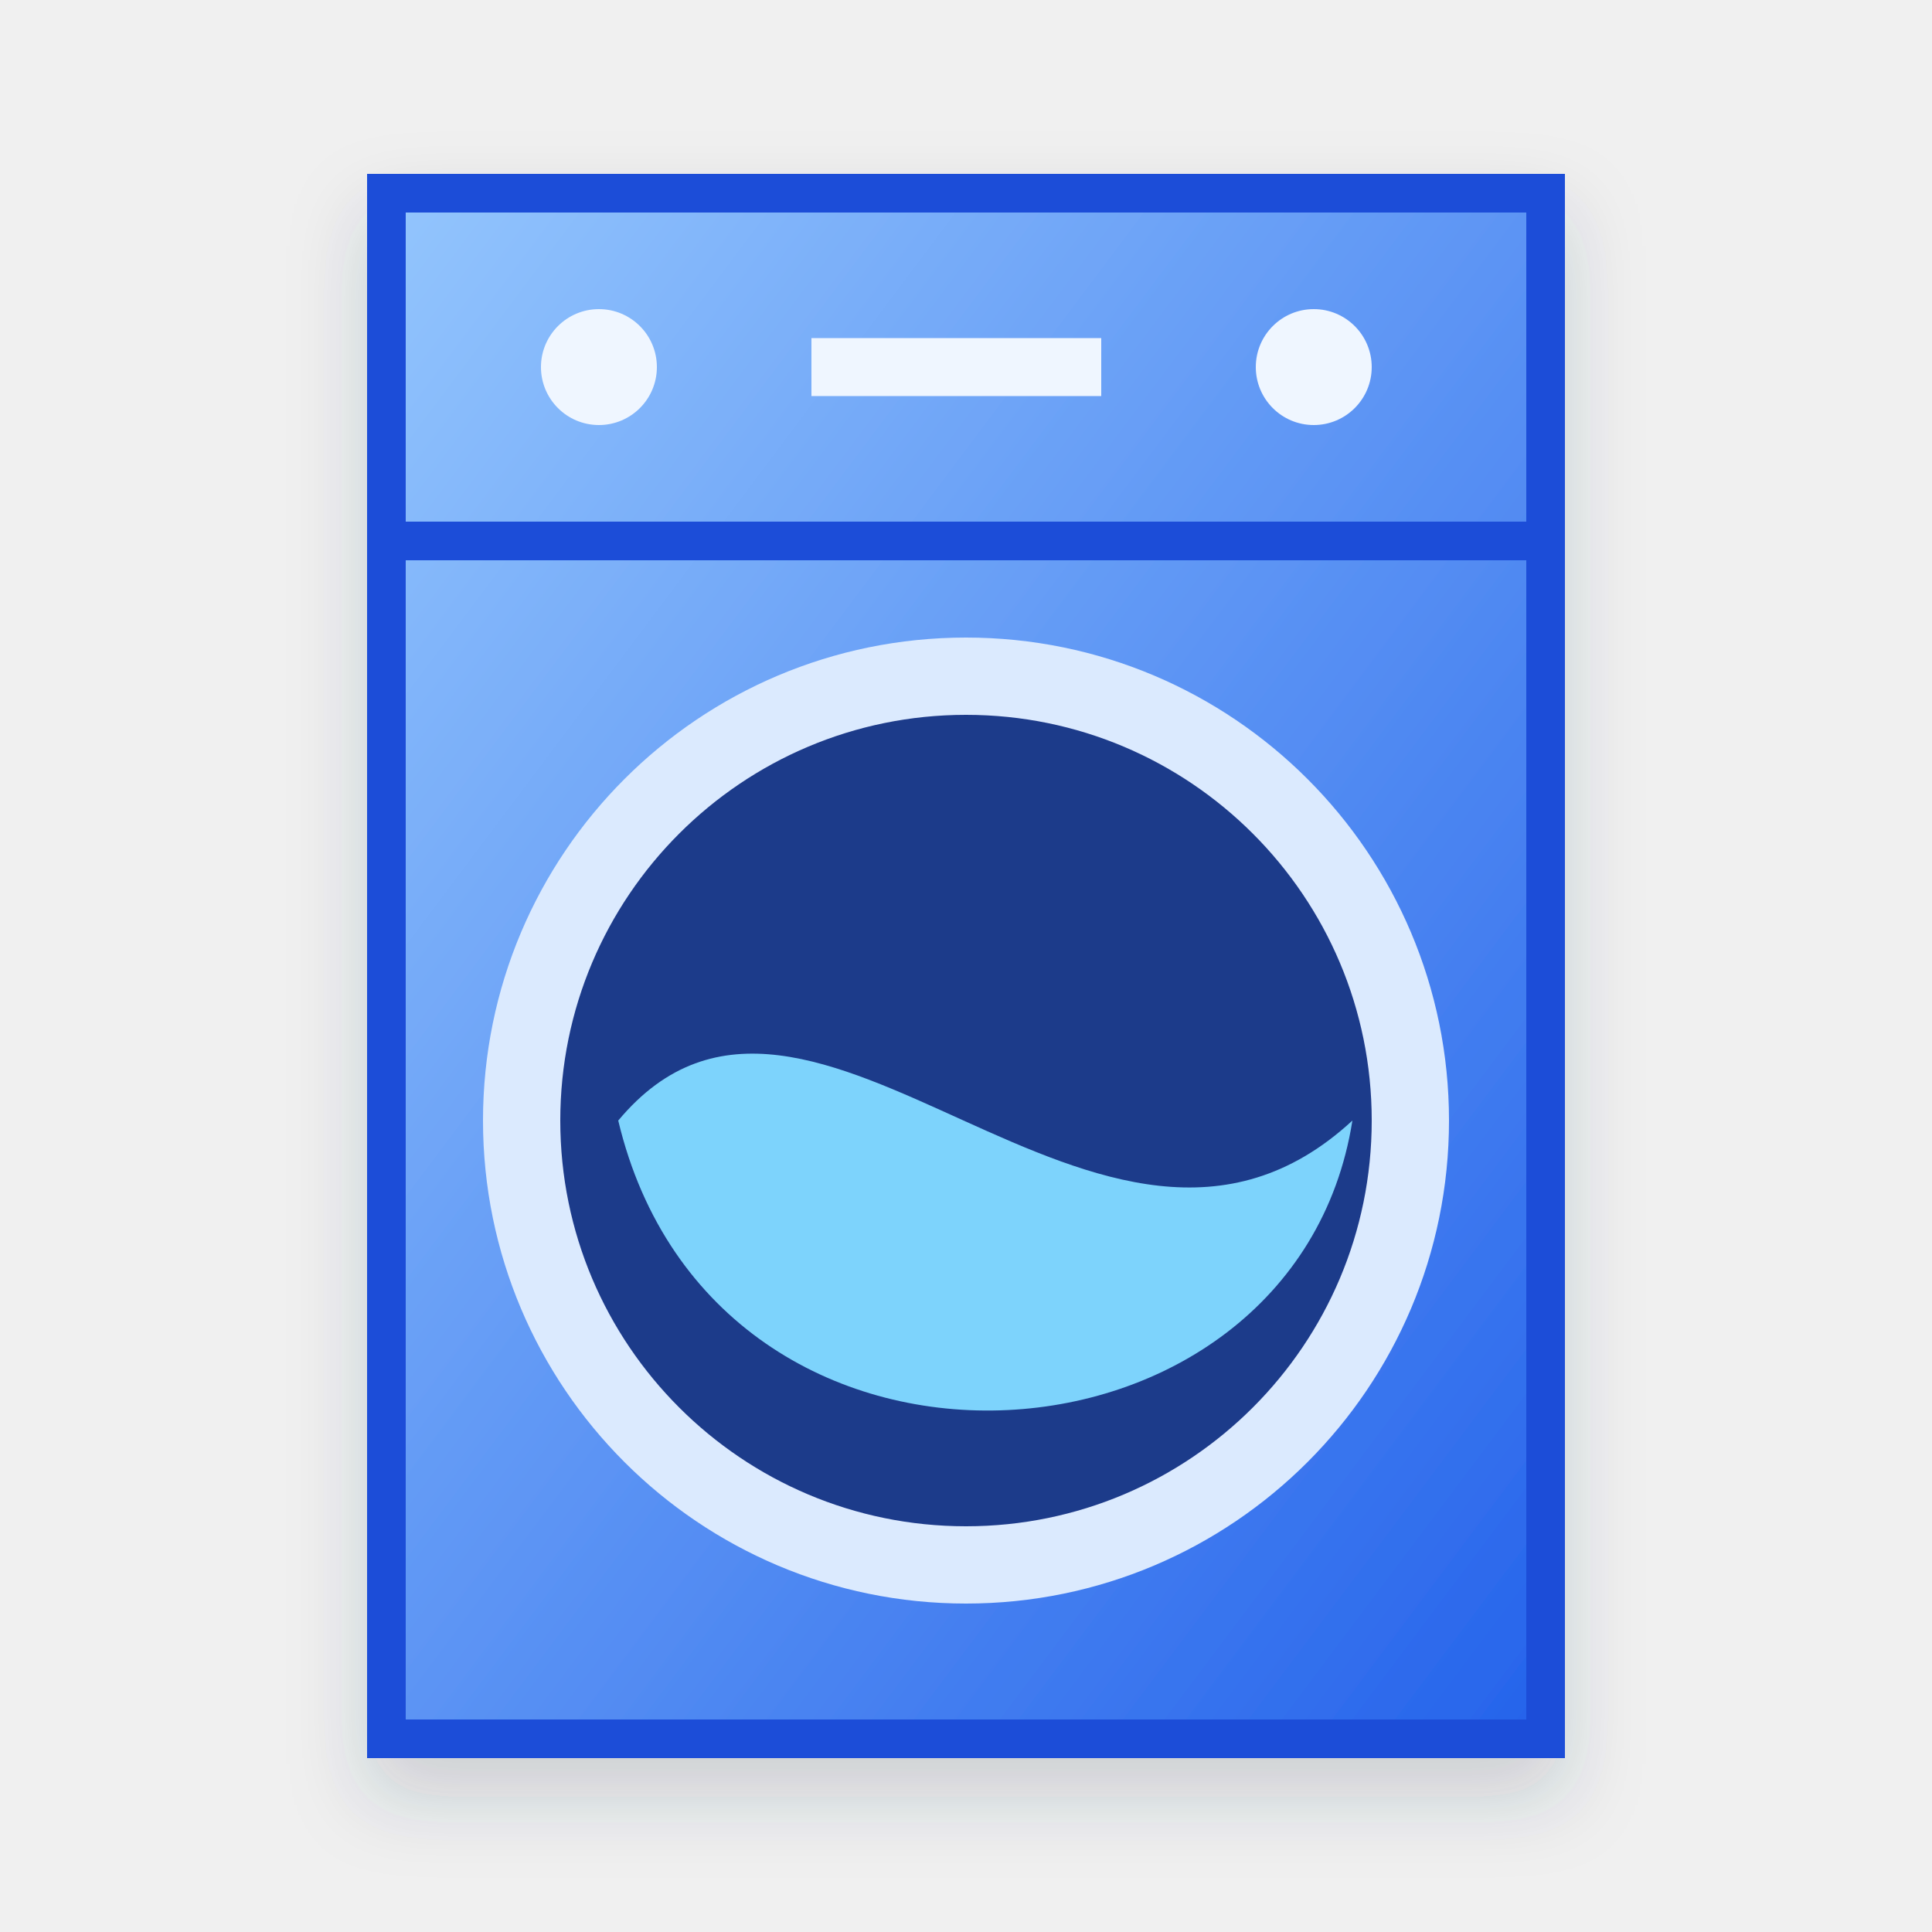
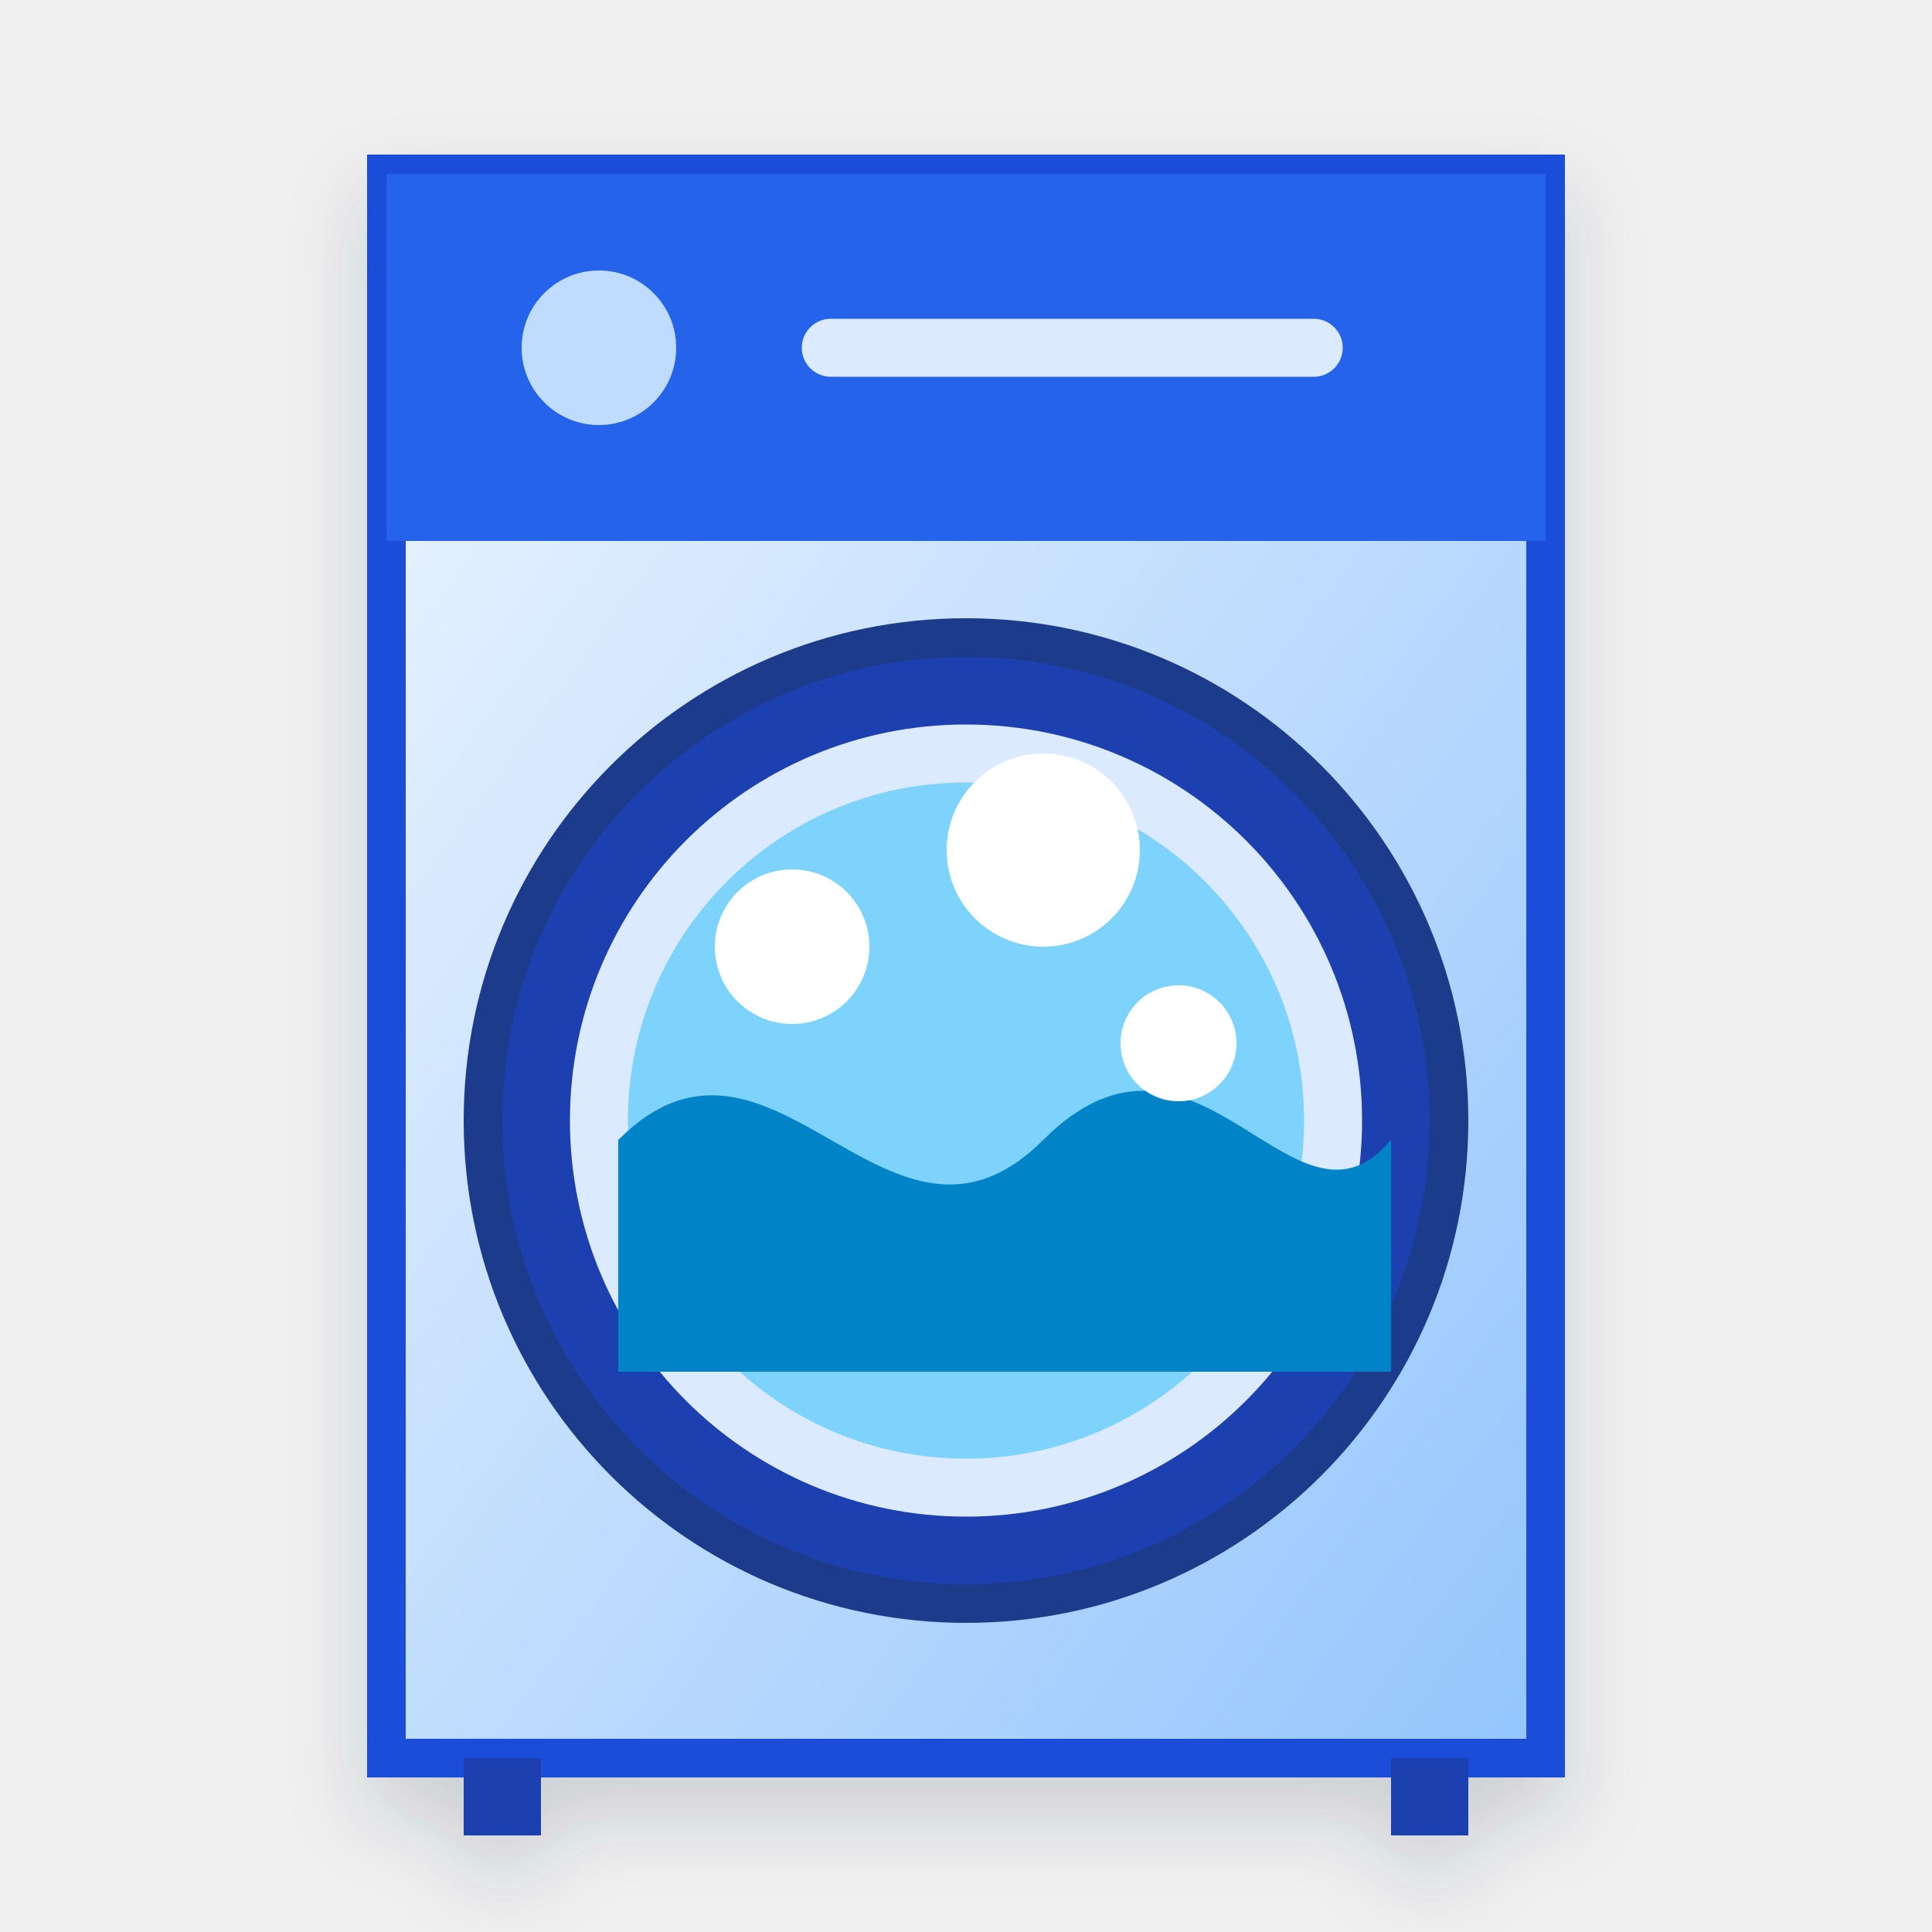
<svg xmlns="http://www.w3.org/2000/svg" viewBox="0 0 100 100">
  <defs>
    <linearGradient id="appliances-washing-machine-main" x1="0" y1="0" x2="1" y2="1">
-       <stop offset="0" stop-color="#93c5fd" />
-       <stop offset="1" stop-color="#2563eb" />
+       <stop offset="0" stop-color="#eff6ff" />
+       <stop offset="1" stop-color="#93c5fd" />
    </linearGradient>
    <filter id="appliances-washing-machine-shadow" x="-20%" y="-20%" width="140%" height="140%">
      <feDropShadow dx="0" dy="2" stdDeviation="2" flood-color="#334155" flood-opacity=".18" />
    </filter>
  </defs>
  <g filter="url(#appliances-washing-machine-shadow)">
-     <path d="M20 10h60v80H20Z" fill="url(#appliances-washing-machine-main)" stroke="#1d4ed8" stroke-width="2" />
-     <path d="M20 28h60" fill="none" stroke="#1d4ed8" stroke-width="2" />
-     <circle cx="50" cy="58" r="23" fill="#1e3a8a" stroke="#dbeafe" stroke-width="4" />
-     <path d="M32 58c10-12 25 12 38 0-3 19-33 21-38 0Z" fill="#7dd3fc" />
-     <g fill="#eff6ff">
-       <circle cx="31" cy="19" r="3" />
-       <circle cx="68" cy="19" r="3" />
-     </g>
-     <path d="M42 19h15" fill="none" stroke="#eff6ff" stroke-width="3" />
+     <path d="M20 9h60v82H20Z" fill="url(#appliances-washing-machine-main)" stroke="#1d4ed8" stroke-width="2" />
+     <path d="M20 9h60v19H20Z" fill="#2563eb" />
+     <circle cx="31" cy="18" r="4" fill="#bfdbfe" />
+     <path d="M43 18h25" fill="none" stroke="#dbeafe" stroke-width="3" stroke-linecap="round" />
+     <circle cx="50" cy="58" r="25" fill="#1e40af" stroke="#1e3a8a" stroke-width="2" />
+     <circle cx="50" cy="58" r="19" fill="#7dd3fc" stroke="#dbeafe" stroke-width="3" />
+     <path d="M32 59c8-8 14 8 22 0s13 6 18 0v12H32Z" fill="#0284c7" />
+     <circle cx="41" cy="49" r="4" fill="#fff" />
+     <circle cx="54" cy="44" r="5" fill="#fff" />
+     <circle cx="61" cy="54" r="3" fill="#fff" />
+     <path d="M26 91v4M74 91v4" fill="none" stroke="#1e40af" stroke-width="4" />
  </g>
</svg>
